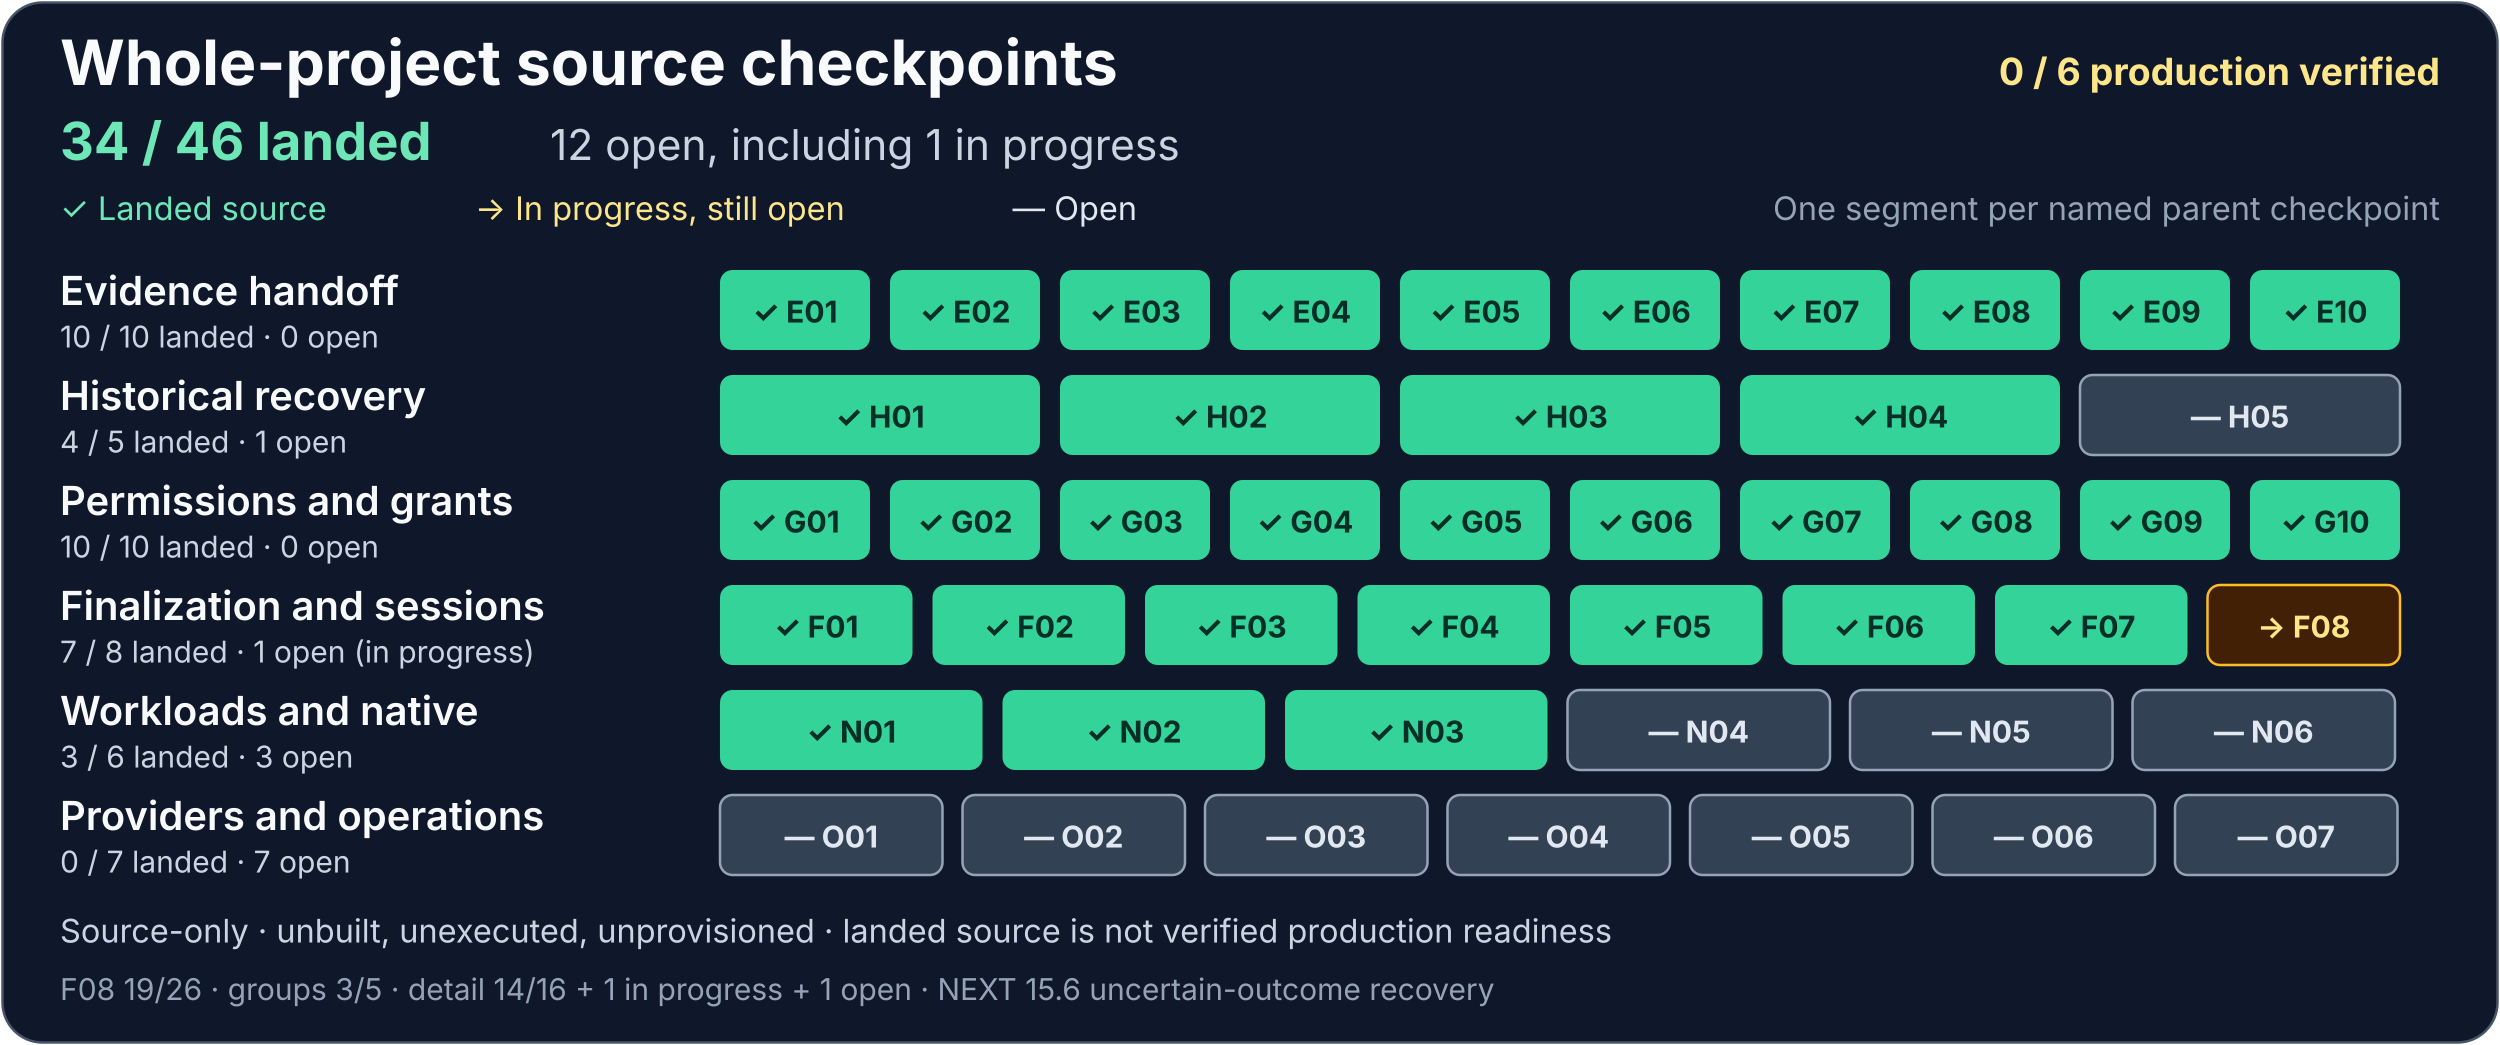
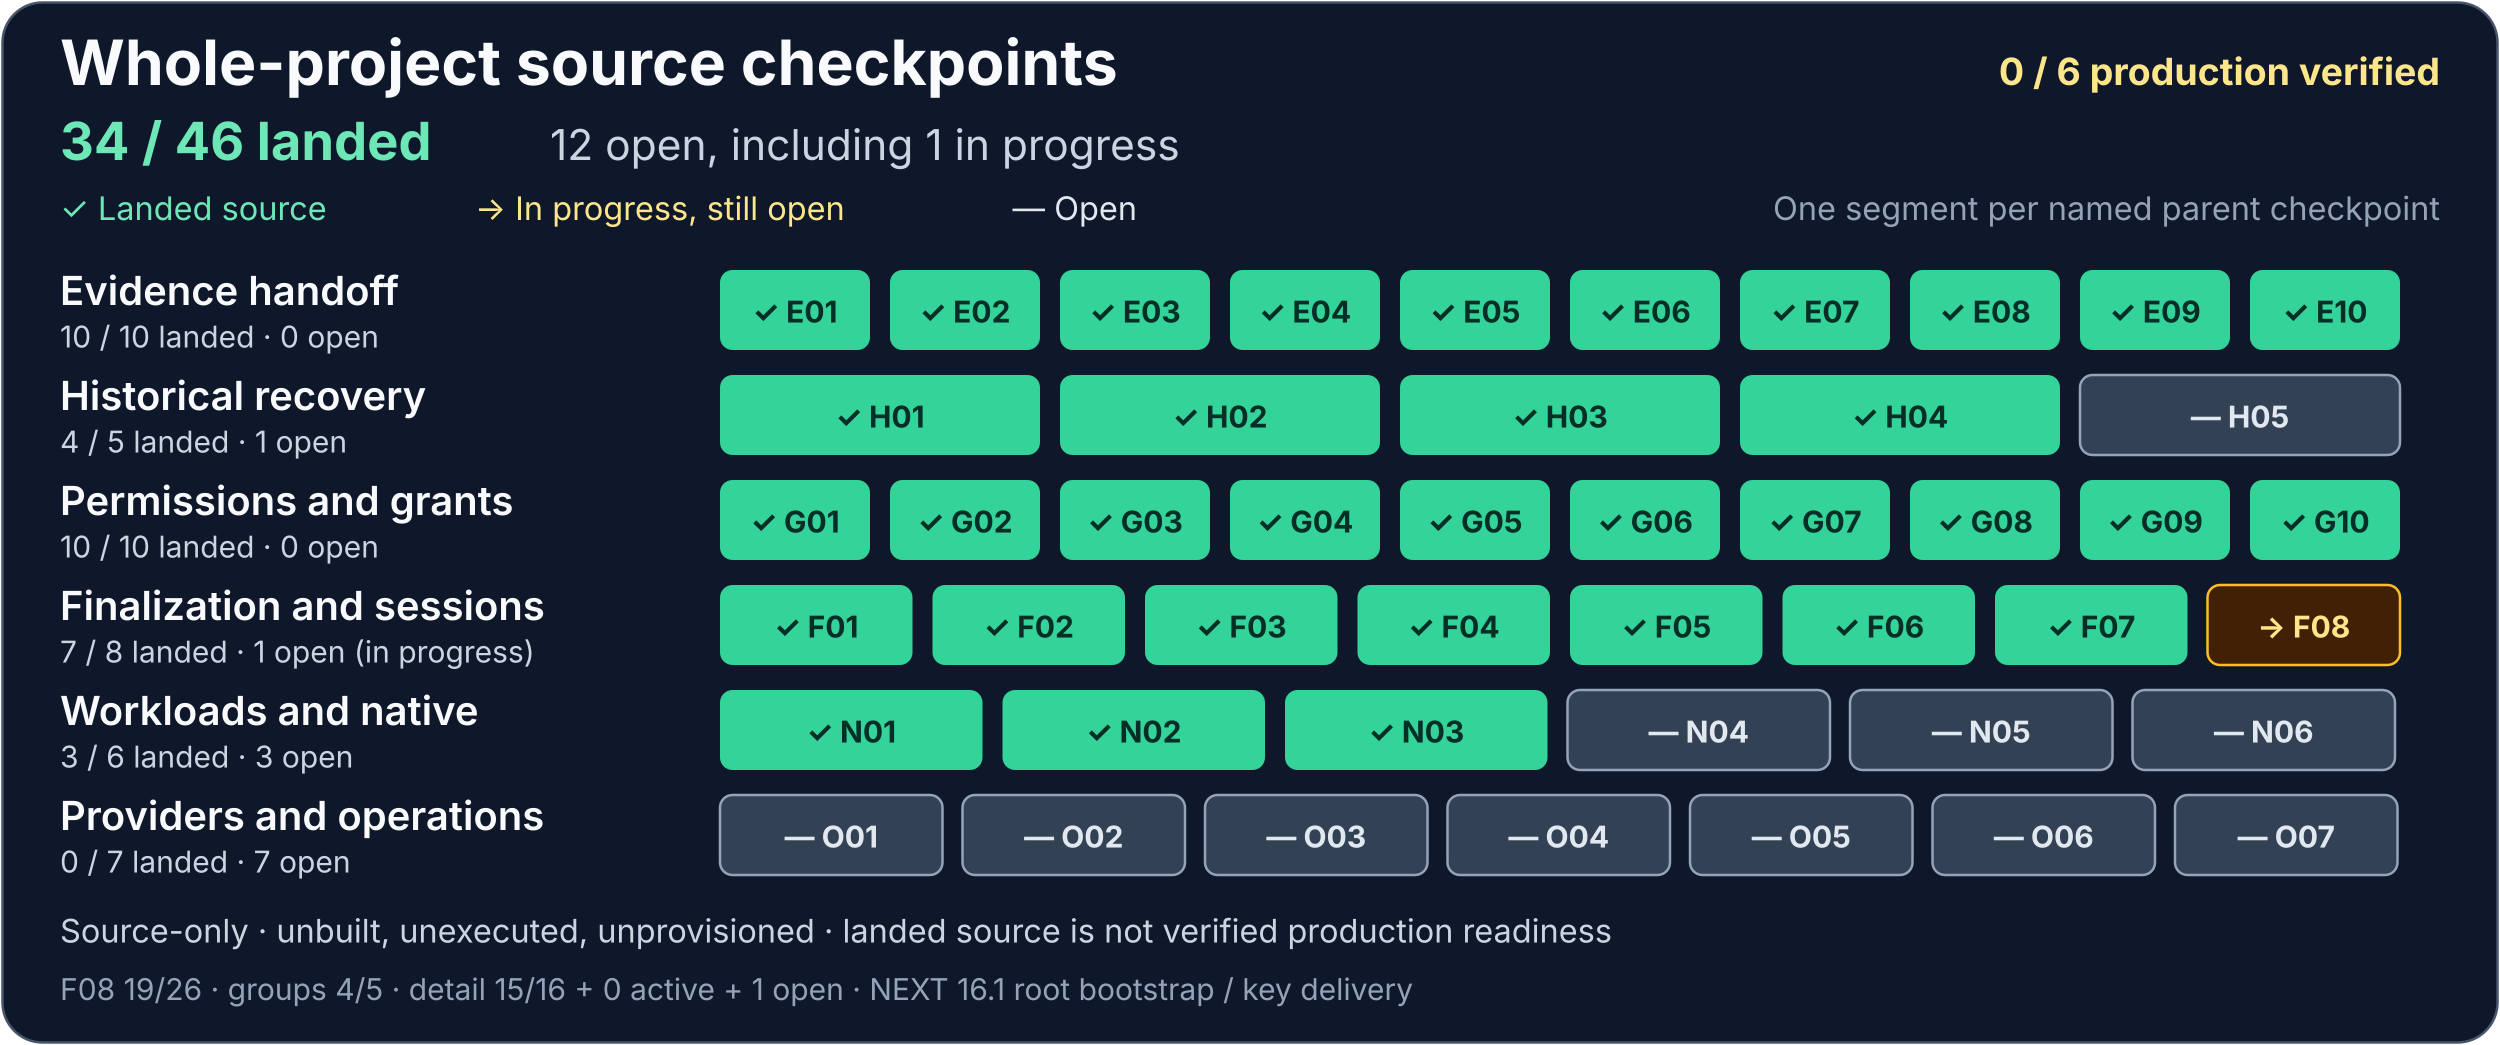
<svg xmlns="http://www.w3.org/2000/svg" width="1000" height="418" viewBox="0 0 1000 418" role="img" aria-labelledby="project-title project-description">
  <rect x="1" y="1" width="998" height="416" rx="16" fill="#0f172a" stroke="#475569" />
  <g font-family="system-ui, -apple-system, Segoe UI, sans-serif">
    <text x="24" y="34" fill="#f8fafc" font-size="25" font-weight="700">Whole-project source checkpoints</text>
    <text x="976" y="34" text-anchor="end" fill="#fde68a" font-size="15" font-weight="700">0 / 6 production verified</text>
    <text x="24" y="64" fill="#6ee7b7" font-size="21" font-weight="700">34 / 46 landed</text>
    <text x="220" y="64" fill="#cbd5e1" font-size="17">12 open, including 1 in progress</text>
    <text x="24" y="88" fill="#6ee7b7" font-size="13">✓ Landed source</text>
    <text x="190" y="88" fill="#fde68a" font-size="13">→ In progress, still open</text>
    <text x="405" y="88" fill="#e2e8f0" font-size="13">— Open</text>
    <text x="976" y="88" text-anchor="end" fill="#94a3b8" font-size="13">One segment per named parent checkpoint</text>
    <g aria-label="Evidence handoff: 10 of 10 landed, zero open">
      <text x="24" y="122" fill="#f8fafc" font-size="16" font-weight="600">Evidence handoff</text>
      <text x="24" y="139" fill="#cbd5e1" font-size="12">10 / 10 landed · 0 open</text>
      <g fill="#34d399">
        <rect x="288" y="108" width="60" height="32" rx="5" />
        <rect x="356" y="108" width="60" height="32" rx="5" />
        <rect x="424" y="108" width="60" height="32" rx="5" />
        <rect x="492" y="108" width="60" height="32" rx="5" />
        <rect x="560" y="108" width="60" height="32" rx="5" />
        <rect x="628" y="108" width="60" height="32" rx="5" />
        <rect x="696" y="108" width="60" height="32" rx="5" />
        <rect x="764" y="108" width="60" height="32" rx="5" />
        <rect x="832" y="108" width="60" height="32" rx="5" />
        <rect x="900" y="108" width="60" height="32" rx="5" />
      </g>
      <g fill="#052e26" font-size="12" font-weight="700" text-anchor="middle">
        <text x="318" y="129">✓ E01</text>
        <text x="386" y="129">✓ E02</text>
        <text x="454" y="129">✓ E03</text>
        <text x="522" y="129">✓ E04</text>
        <text x="590" y="129">✓ E05</text>
        <text x="658" y="129">✓ E06</text>
        <text x="726" y="129">✓ E07</text>
        <text x="794" y="129">✓ E08</text>
        <text x="862" y="129">✓ E09</text>
        <text x="930" y="129">✓ E10</text>
      </g>
    </g>
    <g aria-label="Historical recovery: 4 of 5 landed, one open">
      <text x="24" y="164" fill="#f8fafc" font-size="16" font-weight="600">Historical recovery</text>
      <text x="24" y="181" fill="#cbd5e1" font-size="12">4 / 5 landed · 1 open</text>
      <g fill="#34d399">
        <rect x="288" y="150" width="128" height="32" rx="5" />
        <rect x="424" y="150" width="128" height="32" rx="5" />
        <rect x="560" y="150" width="128" height="32" rx="5" />
        <rect x="696" y="150" width="128" height="32" rx="5" />
      </g>
      <rect x="832" y="150" width="128" height="32" rx="5" fill="#334155" stroke="#94a3b8" />
      <g fill="#052e26" font-size="12" font-weight="700" text-anchor="middle">
        <text x="352" y="171">✓ H01</text>
        <text x="488" y="171">✓ H02</text>
        <text x="624" y="171">✓ H03</text>
        <text x="760" y="171">✓ H04</text>
        <text x="896" y="171" fill="#e2e8f0">— H05</text>
      </g>
    </g>
    <g aria-label="Permissions and grants: 10 of 10 landed, zero open">
      <text x="24" y="206" fill="#f8fafc" font-size="16" font-weight="600">Permissions and grants</text>
      <text x="24" y="223" fill="#cbd5e1" font-size="12">10 / 10 landed · 0 open</text>
      <g fill="#34d399">
        <rect x="288" y="192" width="60" height="32" rx="5" />
        <rect x="356" y="192" width="60" height="32" rx="5" />
        <rect x="424" y="192" width="60" height="32" rx="5" />
        <rect x="492" y="192" width="60" height="32" rx="5" />
        <rect x="560" y="192" width="60" height="32" rx="5" />
        <rect x="628" y="192" width="60" height="32" rx="5" />
        <rect x="696" y="192" width="60" height="32" rx="5" />
        <rect x="764" y="192" width="60" height="32" rx="5" />
        <rect x="832" y="192" width="60" height="32" rx="5" />
        <rect x="900" y="192" width="60" height="32" rx="5" />
      </g>
      <g fill="#052e26" font-size="12" font-weight="700" text-anchor="middle">
        <text x="318" y="213">✓ G01</text>
        <text x="386" y="213">✓ G02</text>
        <text x="454" y="213">✓ G03</text>
        <text x="522" y="213">✓ G04</text>
        <text x="590" y="213">✓ G05</text>
        <text x="658" y="213">✓ G06</text>
        <text x="726" y="213">✓ G07</text>
        <text x="794" y="213">✓ G08</text>
        <text x="862" y="213">✓ G09</text>
        <text x="930" y="213">✓ G10</text>
      </g>
    </g>
    <g aria-label="Finalization and sessions: 7 of 8 landed, one open and in progress">
      <text x="24" y="248" fill="#f8fafc" font-size="16" font-weight="600">Finalization and sessions</text>
      <text x="24" y="265" fill="#cbd5e1" font-size="12">7 / 8 landed · 1 open (in progress)</text>
      <g fill="#34d399">
        <rect x="288" y="234" width="77" height="32" rx="5" />
        <rect x="373" y="234" width="77" height="32" rx="5" />
        <rect x="458" y="234" width="77" height="32" rx="5" />
        <rect x="543" y="234" width="77" height="32" rx="5" />
        <rect x="628" y="234" width="77" height="32" rx="5" />
        <rect x="713" y="234" width="77" height="32" rx="5" />
        <rect x="798" y="234" width="77" height="32" rx="5" />
      </g>
      <rect x="883" y="234" width="77" height="32" rx="5" fill="#422006" stroke="#fbbf24" />
      <g fill="#052e26" font-size="12" font-weight="700" text-anchor="middle">
        <text x="326.5" y="255">✓ F01</text>
        <text x="411.5" y="255">✓ F02</text>
        <text x="496.5" y="255">✓ F03</text>
        <text x="581.5" y="255">✓ F04</text>
        <text x="666.5" y="255">✓ F05</text>
        <text x="751.5" y="255">✓ F06</text>
        <text x="836.5" y="255">✓ F07</text>
        <text x="921.5" y="255" fill="#fde68a">→ F08</text>
      </g>
    </g>
    <g aria-label="Workloads and native: 3 of 6 landed, three open">
      <text x="24" y="290" fill="#f8fafc" font-size="16" font-weight="600">Workloads and native</text>
      <text x="24" y="307" fill="#cbd5e1" font-size="12">3 / 6 landed · 3 open</text>
      <g fill="#34d399">
        <rect x="288" y="276" width="105" height="32" rx="5" />
        <rect x="401" y="276" width="105" height="32" rx="5" />
        <rect x="514" y="276" width="105" height="32" rx="5" />
      </g>
      <g fill="#334155" stroke="#94a3b8">
        <rect x="627" y="276" width="105" height="32" rx="5" />
        <rect x="740" y="276" width="105" height="32" rx="5" />
        <rect x="853" y="276" width="105" height="32" rx="5" />
      </g>
      <g font-size="12" font-weight="700" text-anchor="middle">
        <text x="340.5" y="297" fill="#052e26">✓ N01</text>
        <text x="453.5" y="297" fill="#052e26">✓ N02</text>
        <text x="566.5" y="297" fill="#052e26">✓ N03</text>
        <text x="679.5" y="297" fill="#e2e8f0">— N04</text>
        <text x="792.5" y="297" fill="#e2e8f0">— N05</text>
        <text x="905.5" y="297" fill="#e2e8f0">— N06</text>
      </g>
    </g>
    <g aria-label="Providers and operations: zero of 7 landed, seven open">
      <text x="24" y="332" fill="#f8fafc" font-size="16" font-weight="600">Providers and operations</text>
      <text x="24" y="349" fill="#cbd5e1" font-size="12">0 / 7 landed · 7 open</text>
      <g fill="#334155" stroke="#94a3b8">
        <rect x="288" y="318" width="89" height="32" rx="5" />
        <rect x="385" y="318" width="89" height="32" rx="5" />
        <rect x="482" y="318" width="89" height="32" rx="5" />
        <rect x="579" y="318" width="89" height="32" rx="5" />
        <rect x="676" y="318" width="89" height="32" rx="5" />
        <rect x="773" y="318" width="89" height="32" rx="5" />
        <rect x="870" y="318" width="89" height="32" rx="5" />
      </g>
      <g fill="#e2e8f0" font-size="12" font-weight="700" text-anchor="middle">
        <text x="332.5" y="339">— O01</text>
        <text x="429.5" y="339">— O02</text>
        <text x="526.5" y="339">— O03</text>
        <text x="623.5" y="339">— O04</text>
        <text x="720.5" y="339">— O05</text>
        <text x="817.5" y="339">— O06</text>
        <text x="914.5" y="339">— O07</text>
      </g>
    </g>
    <text x="24" y="377" fill="#cbd5e1" font-size="13">Source-only · unbuilt, unexecuted, unprovisioned · landed source is not verified production readiness</text>
-     <text x="24" y="400" fill="#94a3b8" font-size="12">F08 19/26 · groups 3/5 · detail 14/16 + 1 in progress + 1 open · NEXT 15.6 uncertain-outcome recovery</text>
+     <text x="24" y="400" fill="#94a3b8" font-size="12">F08 19/26 · groups 4/5 · detail 15/16 + 0 active + 1 open · NEXT 16.1 root bootstrap / key delivery</text>
  </g>
</svg>
